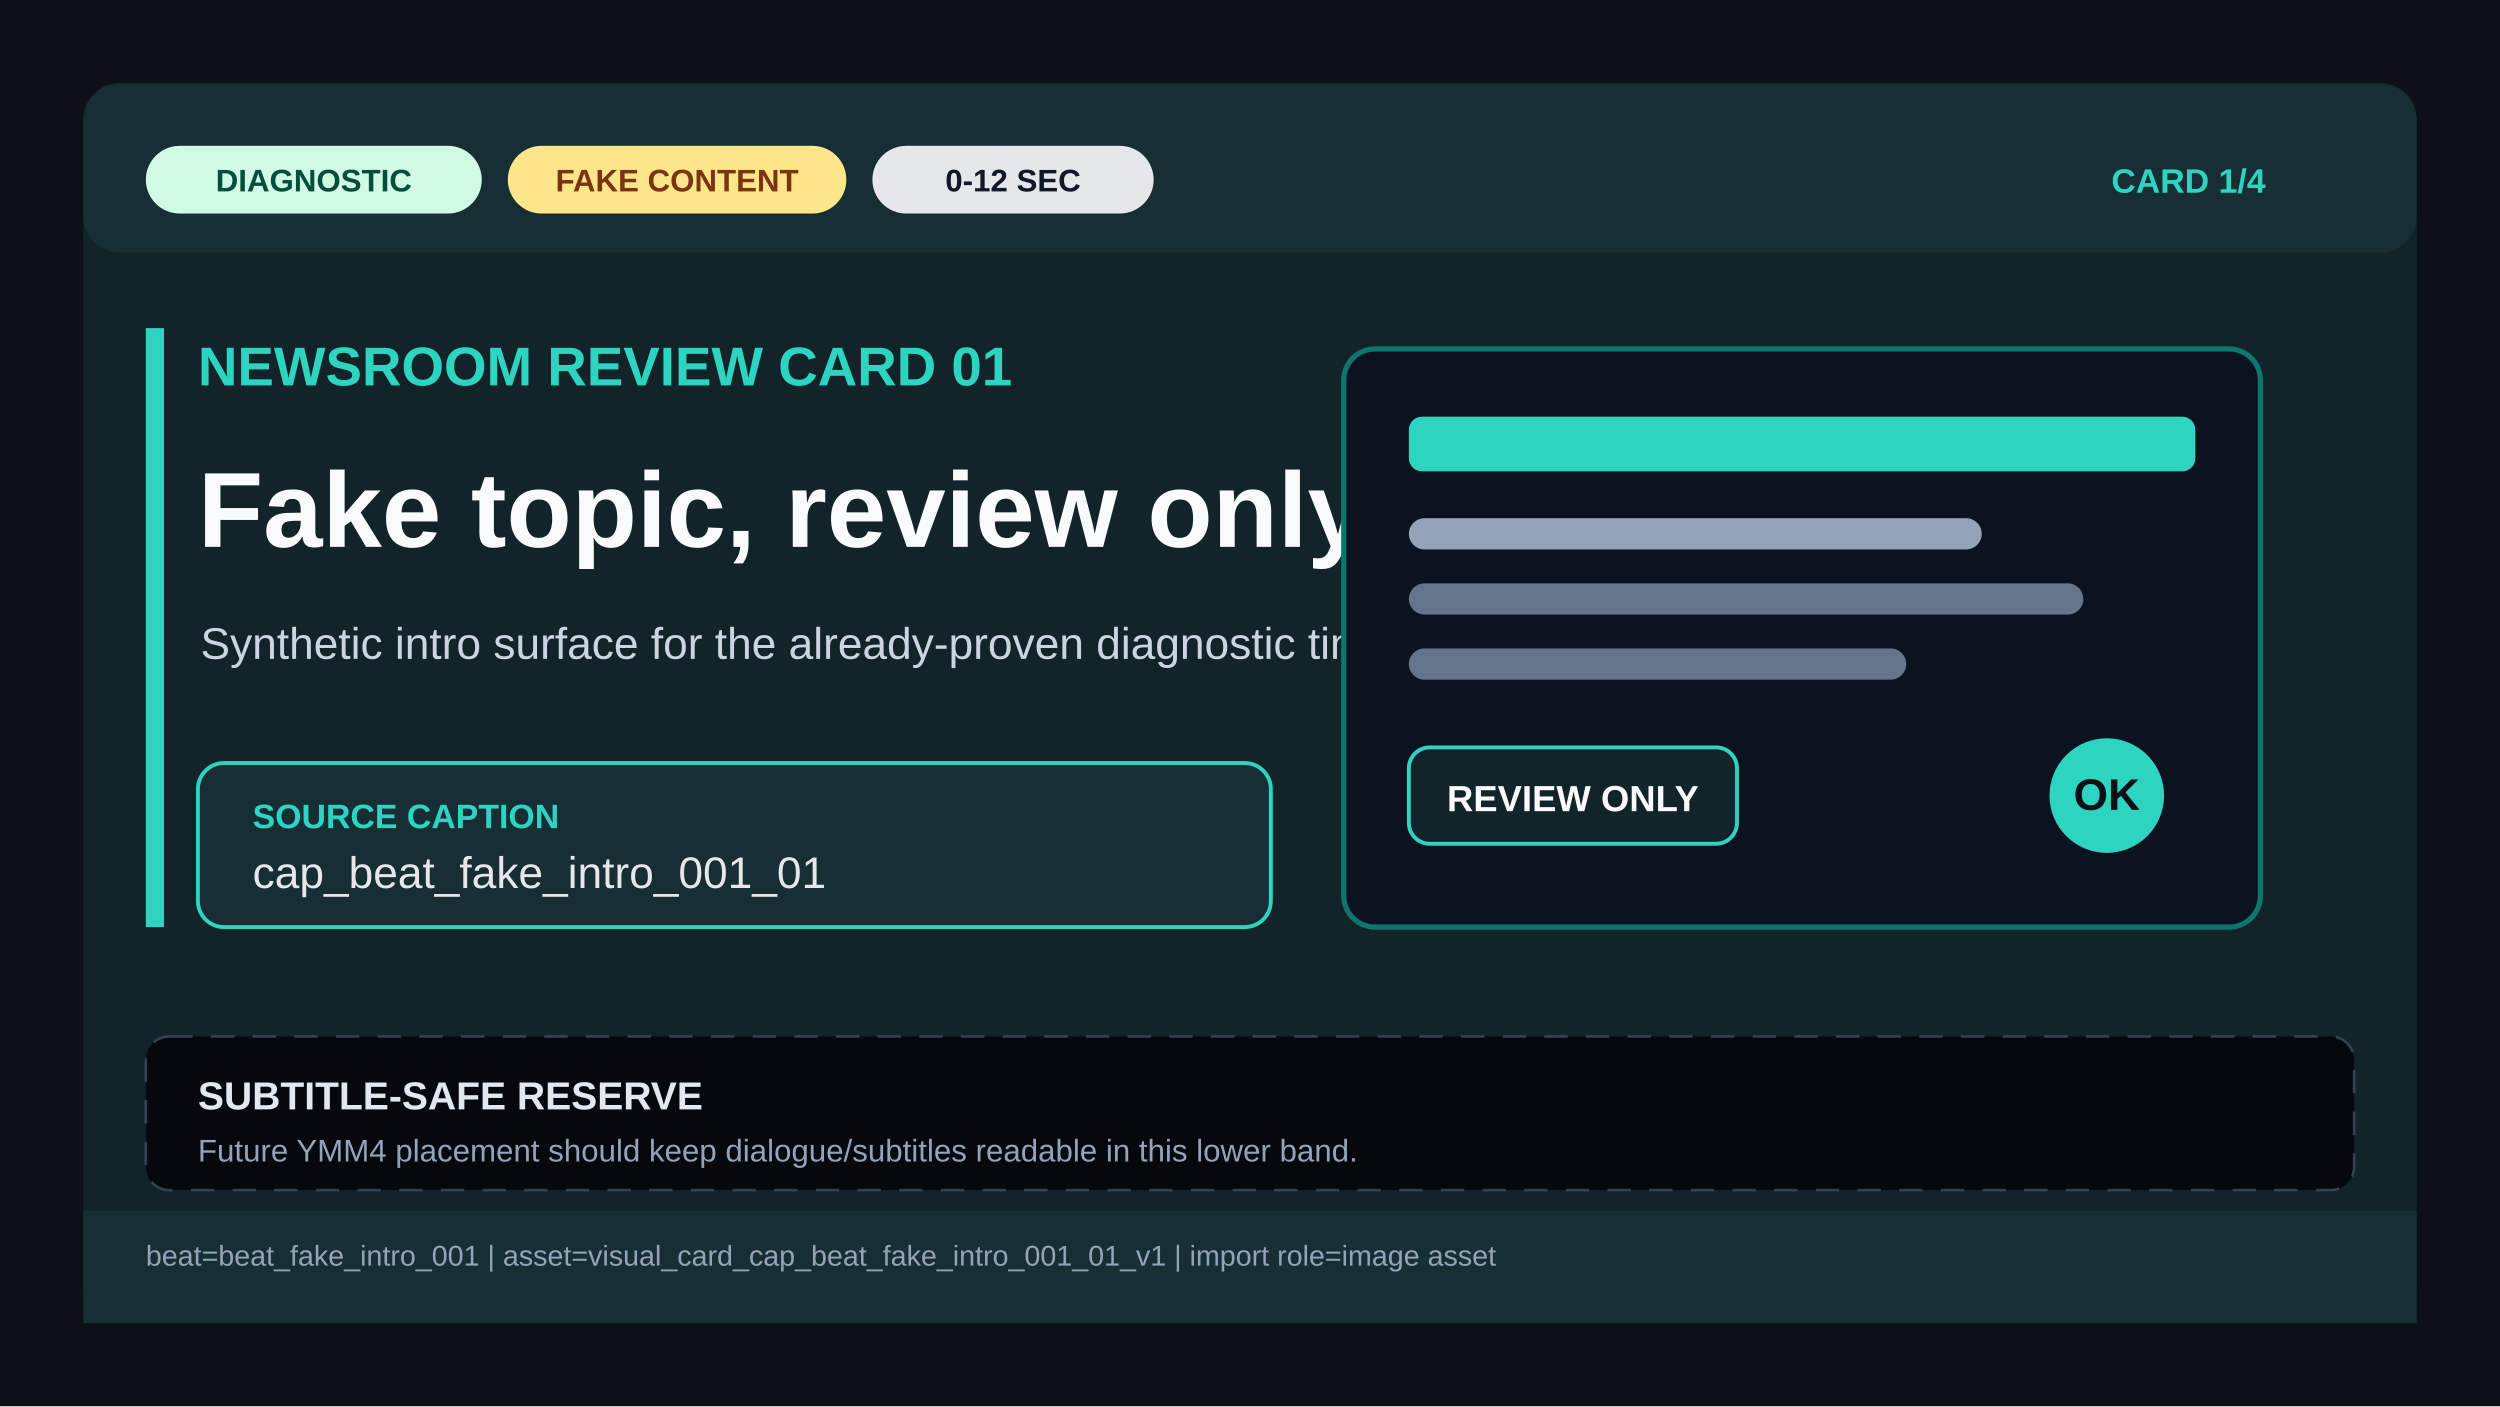
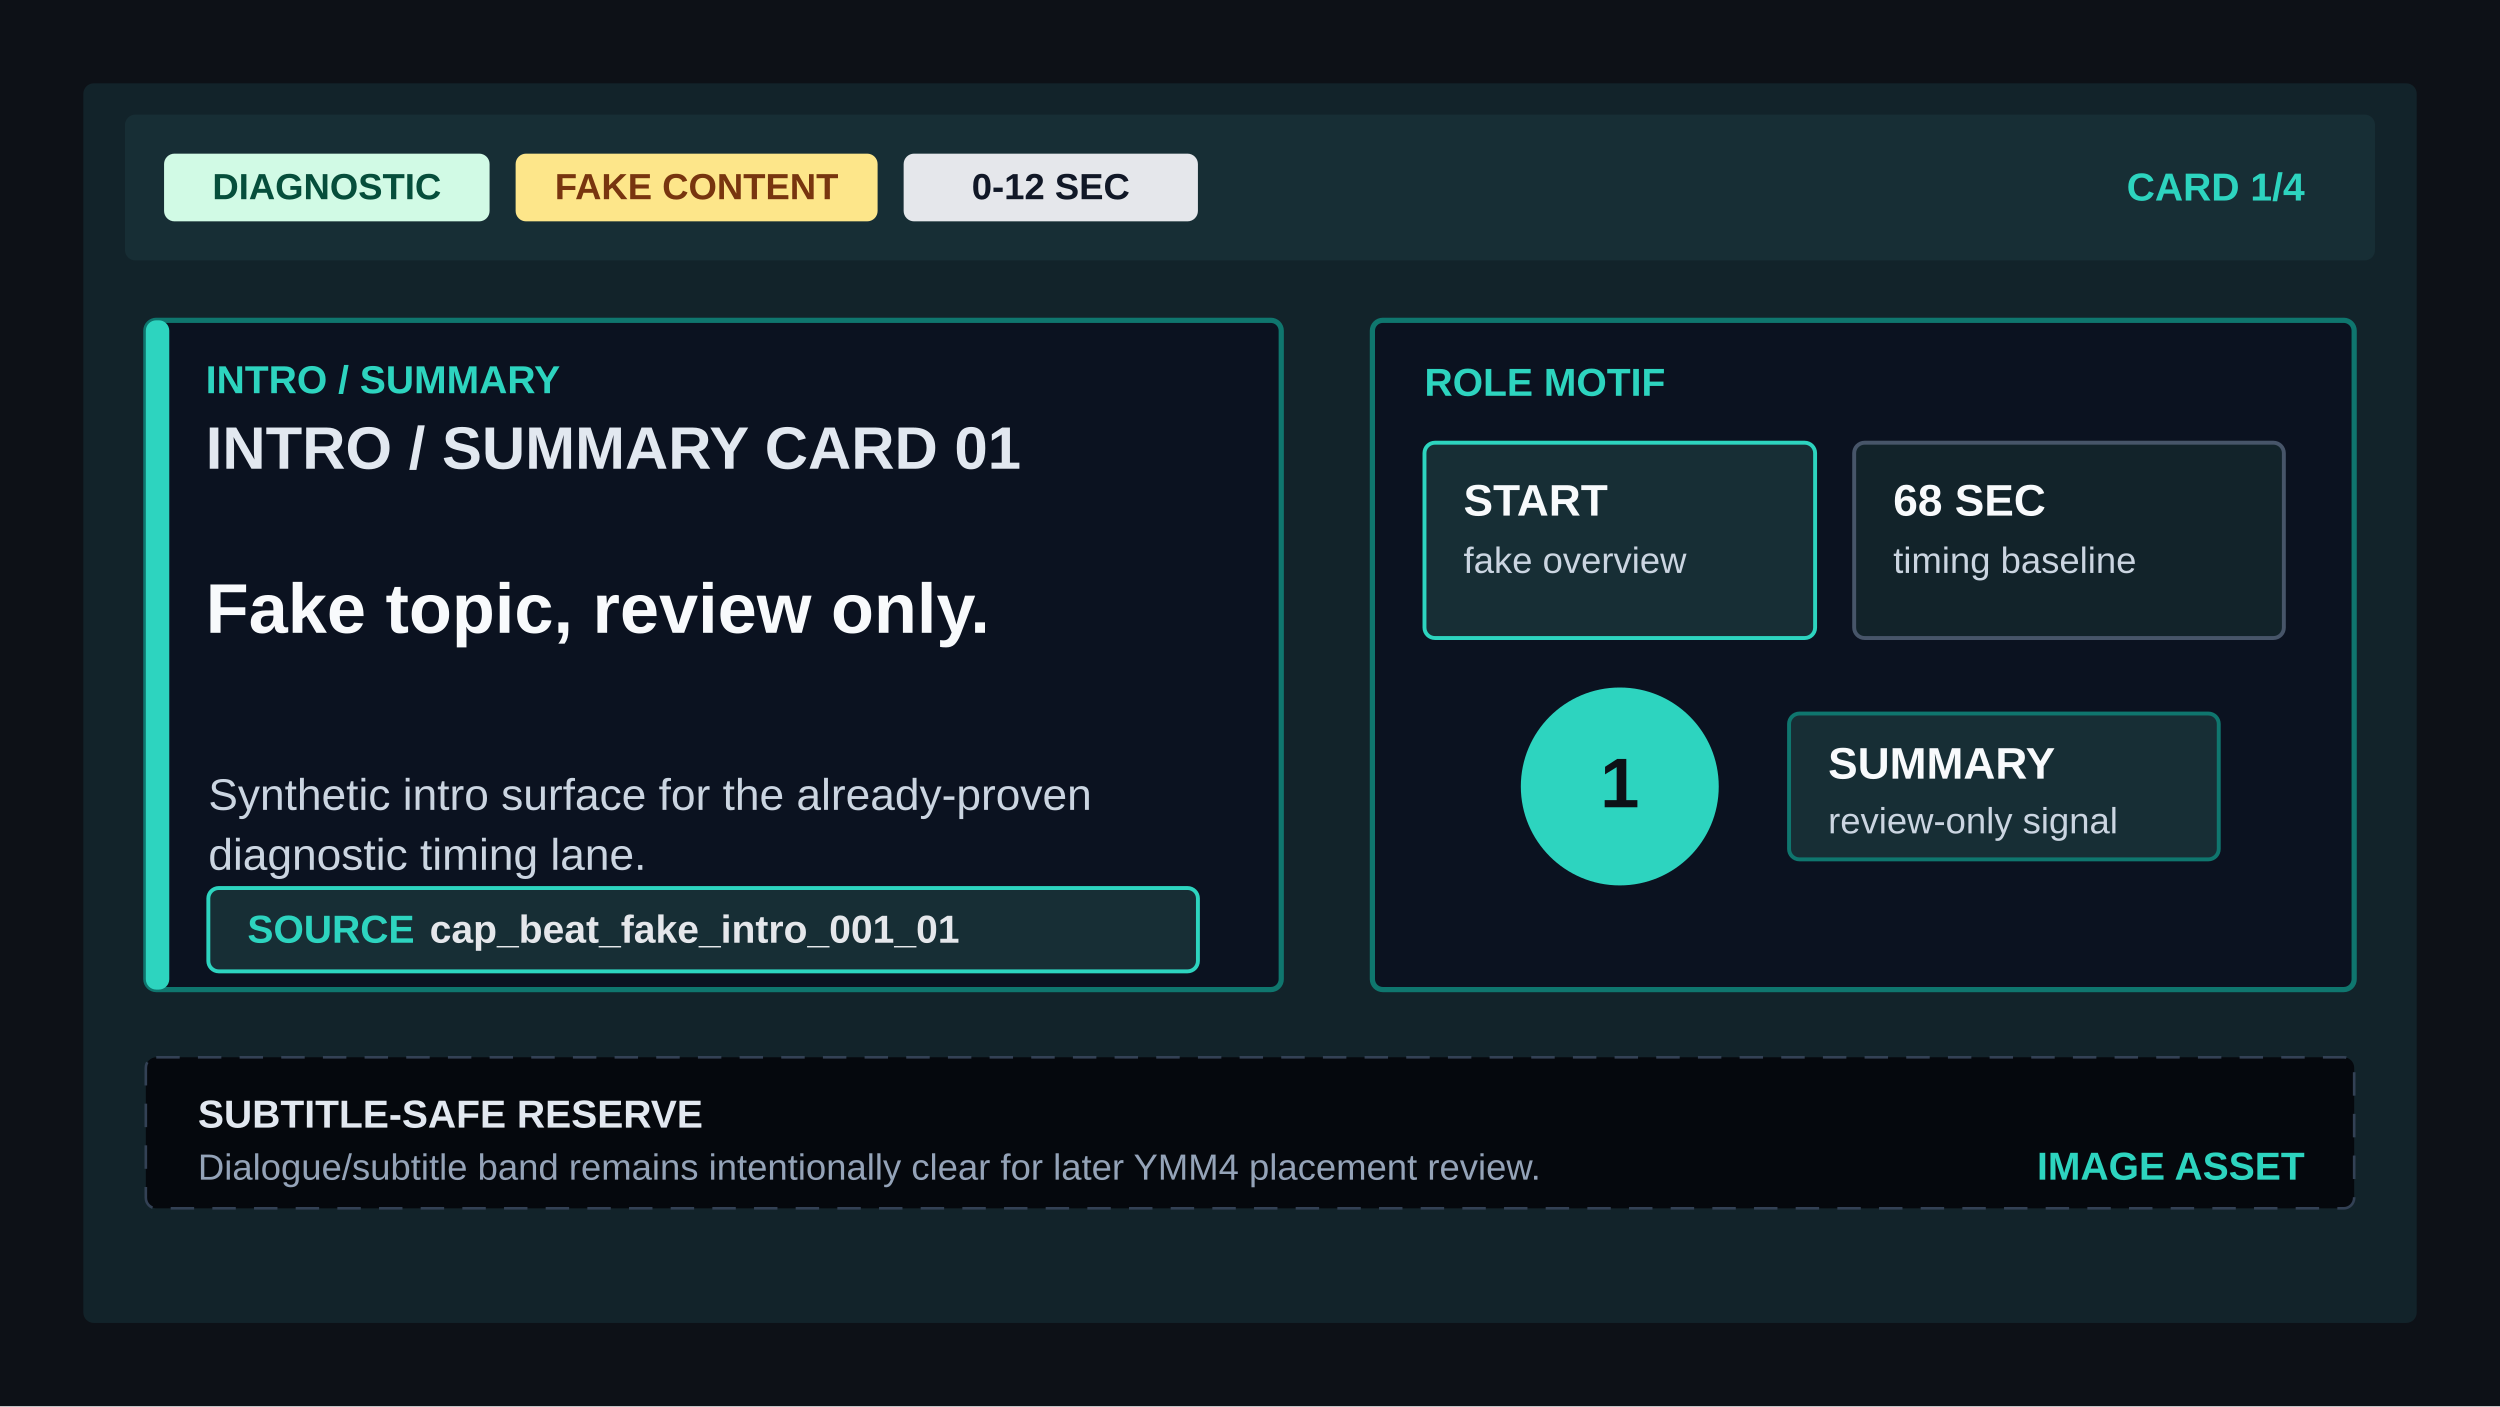
- <svg xmlns="http://www.w3.org/2000/svg" width="1920" height="1080" viewBox="0 0 1920 1080" role="img" aria-label="NEWSROOM REVIEW CARD 01">
+ <svg xmlns="http://www.w3.org/2000/svg" width="1920" height="1080" viewBox="0 0 1920 1080" role="img" aria-label="INTRO / SUMMARY CARD 01" data-refinement="v1" data-role="intro_summary" data-motif="summary_stack">
  <rect x="0" y="0" width="1920" height="1080" fill="#0D1117" />
-   <rect x="64" y="64" width="1792" height="952" rx="28" fill="#12232A" />
-   <rect x="64" y="64" width="1792" height="130" rx="28" fill="#172E35" />
-   <rect x="64" y="930" width="1792" height="86" rx="0" fill="#172E35" />
-   <rect x="112" y="112" width="258" height="52" rx="26" fill="#D1FAE5" />
-   <text x="241" y="147" text-anchor="middle" font-family="Arial, Helvetica, sans-serif" font-size="24" font-weight="700" fill="#064E3B">DIAGNOSTIC</text>
-   <rect x="390" y="112" width="260" height="52" rx="26" fill="#FDE68A" />
-   <text x="520" y="147" text-anchor="middle" font-family="Arial, Helvetica, sans-serif" font-size="24" font-weight="700" fill="#78350F">FAKE CONTENT</text>
-   <rect x="670" y="112" width="216" height="52" rx="26" fill="#E5E7EB" />
-   <text x="778" y="147" text-anchor="middle" font-family="Arial, Helvetica, sans-serif" font-size="24" font-weight="700" fill="#111827">0-12 SEC</text>
-   <text x="1740" y="148" text-anchor="end" font-family="Arial, Helvetica, sans-serif" font-size="26" font-weight="700" fill="#2DD4BF">CARD 1/4</text>
-   <rect x="112" y="252" width="14" height="460" fill="#2DD4BF" />
-   <text x="152" y="296" font-family="Arial, Helvetica, sans-serif" font-size="42" font-weight="700" fill="#2DD4BF">NEWSROOM REVIEW CARD 01</text>
-   <text x="152" y="420" font-family="Arial, Helvetica, sans-serif" font-size="82" font-weight="800" fill="#F8FAFC">Fake topic, review only.</text>
-   <text x="154" y="506" font-family="Arial, Helvetica, sans-serif" font-size="34" fill="#CBD5E1">Synthetic intro surface for the already-proven diagnostic timing lane.</text>
-   <rect x="152" y="586" width="824" height="126" rx="20" fill="#172E35" stroke="#2DD4BF" stroke-width="3" />
-   <text x="194" y="636" font-family="Arial, Helvetica, sans-serif" font-size="26" font-weight="700" fill="#2DD4BF">SOURCE CAPTION</text>
-   <text x="194" y="682" font-family="Arial, Helvetica, sans-serif" font-size="34" fill="#E5E7EB">cap_beat_fake_intro_001_01</text>
-   <rect x="1032" y="268" width="704" height="444" rx="24" fill="#0B1220" stroke="#0F766E" stroke-width="4" />
-   <rect x="1082" y="320" width="604" height="42" rx="10" fill="#2DD4BF" />
-   <rect x="1082" y="398" width="440" height="24" rx="12" fill="#94A3B8" />
-   <rect x="1082" y="448" width="518" height="24" rx="12" fill="#64748B" />
-   <rect x="1082" y="498" width="382" height="24" rx="12" fill="#64748B" />
-   <rect x="1082" y="574" width="252" height="74" rx="16" fill="#12232A" stroke="#2DD4BF" stroke-width="3" />
-   <text x="1208" y="623" text-anchor="middle" font-family="Arial, Helvetica, sans-serif" font-size="28" font-weight="700" fill="#F8FAFC">REVIEW ONLY</text>
-   <circle cx="1618" cy="611" r="44" fill="#2DD4BF" />
-   <text x="1618" y="622" text-anchor="middle" font-family="Arial, Helvetica, sans-serif" font-size="34" font-weight="800" fill="#0D1117">OK</text>
-   <rect x="112" y="796" width="1696" height="118" rx="18" fill="#05080D" stroke="#334155" stroke-width="2" stroke-dasharray="18 14" />
-   <text x="152" y="852" font-family="Arial, Helvetica, sans-serif" font-size="30" font-weight="700" fill="#E2E8F0">SUBTITLE-SAFE RESERVE</text>
-   <text x="152" y="892" font-family="Arial, Helvetica, sans-serif" font-size="24" fill="#94A3B8">Future YMM4 placement should keep dialogue/subtitles readable in this lower band.</text>
-   <text x="112" y="972" font-family="Arial, Helvetica, sans-serif" font-size="22" fill="#94A3B8">beat=beat_fake_intro_001 | asset=visual_card_cap_beat_fake_intro_001_01_v1 | import role=image asset</text>
+   <rect x="64" y="64" width="1792" height="952" rx="8" fill="#12232A" />
+   <rect x="96" y="88" width="1728" height="112" rx="8" fill="#172E35" />
+   <rect x="126" y="118" width="250" height="52" rx="8" fill="#D1FAE5" />
+   <text x="251" y="153" text-anchor="middle" font-family="Arial, Helvetica, sans-serif" font-size="28" font-weight="700" fill="#064E3B">DIAGNOSTIC</text>
+   <rect x="396" y="118" width="278" height="52" rx="8" fill="#FDE68A" />
+   <text x="535" y="153" text-anchor="middle" font-family="Arial, Helvetica, sans-serif" font-size="28" font-weight="700" fill="#78350F">FAKE CONTENT</text>
+   <rect x="694" y="118" width="226" height="52" rx="8" fill="#E5E7EB" />
+   <text x="807" y="153" text-anchor="middle" font-family="Arial, Helvetica, sans-serif" font-size="28" font-weight="700" fill="#111827">0-12 SEC</text>
+   <text x="1770" y="154" text-anchor="end" font-family="Arial, Helvetica, sans-serif" font-size="30" font-weight="700" fill="#2DD4BF">CARD 1/4</text>
+   <rect x="112" y="246" width="872" height="514" rx="8" fill="#0B1220" stroke="#0F766E" stroke-width="4" />
+   <rect x="112" y="246" width="18" height="514" rx="8" fill="#2DD4BF" />
+   <text x="158" y="302" font-family="Arial, Helvetica, sans-serif" font-size="30" font-weight="700" fill="#2DD4BF">INTRO / SUMMARY</text>
+   <text x="158" y="360" font-family="Arial, Helvetica, sans-serif" font-size="46" font-weight="700" fill="#E2E8F0">INTRO / SUMMARY CARD 01</text>
+   <text x="158" y="486" font-family="Arial, Helvetica, sans-serif" font-size="54" font-weight="800" fill="#F8FAFC">Fake topic, review only.</text>
+   <text x="160" y="622" font-family="Arial, Helvetica, sans-serif" font-size="34" font-weight="400" fill="#CBD5E1">Synthetic intro surface for the already-proven</text>
+   <text x="160" y="668" font-family="Arial, Helvetica, sans-serif" font-size="34" font-weight="400" fill="#CBD5E1">diagnostic timing lane.</text>
+   <rect x="160" y="682" width="760" height="64" rx="8" fill="#172E35" stroke="#2DD4BF" stroke-width="3" />
+   <text x="190" y="724" font-family="Arial, Helvetica, sans-serif" font-size="30" font-weight="700" fill="#2DD4BF">SOURCE</text>
+   <text x="330" y="724" font-family="Arial, Helvetica, sans-serif" font-size="30" font-weight="700" fill="#E5E7EB">cap_beat_fake_intro_001_01</text>
+   <rect x="1054" y="246" width="754" height="514" rx="8" fill="#0B1220" stroke="#0F766E" stroke-width="4" />
+   <text x="1094" y="304" font-family="Arial, Helvetica, sans-serif" font-size="30" font-weight="700" fill="#2DD4BF">ROLE MOTIF</text>
+   <rect x="1094" y="340" width="300" height="150" rx="8" fill="#172E35" stroke="#2DD4BF" stroke-width="3" />
+   <text x="1124" y="396" font-family="Arial, Helvetica, sans-serif" font-size="34" font-weight="800" fill="#F8FAFC">START</text>
+   <text x="1124" y="440" font-family="Arial, Helvetica, sans-serif" font-size="28" fill="#CBD5E1">fake overview</text>
+   <rect x="1424" y="340" width="330" height="150" rx="8" fill="#12232A" stroke="#475569" stroke-width="3" />
+   <text x="1454" y="396" font-family="Arial, Helvetica, sans-serif" font-size="34" font-weight="800" fill="#F8FAFC">68 SEC</text>
+   <text x="1454" y="440" font-family="Arial, Helvetica, sans-serif" font-size="28" fill="#CBD5E1">timing baseline</text>
+   <circle cx="1244" cy="604" r="76" fill="#2DD4BF" />
+   <text x="1244" y="620" text-anchor="middle" font-family="Arial, Helvetica, sans-serif" font-size="54" font-weight="800" fill="#0D1117">1</text>
+   <rect x="1374" y="548" width="330" height="112" rx="8" fill="#172E35" stroke="#0F766E" stroke-width="3" />
+   <text x="1404" y="598" font-family="Arial, Helvetica, sans-serif" font-size="34" font-weight="800" fill="#F8FAFC">SUMMARY</text>
+   <text x="1404" y="640" font-family="Arial, Helvetica, sans-serif" font-size="28" fill="#CBD5E1">review-only signal</text>
+   <rect x="112" y="812" width="1696" height="116" rx="8" fill="#05080D" stroke="#334155" stroke-width="2" stroke-dasharray="18 14" />
+   <text x="152" y="866" font-family="Arial, Helvetica, sans-serif" font-size="30" font-weight="700" fill="#E2E8F0">SUBTITLE-SAFE RESERVE</text>
+   <text x="152" y="906" font-family="Arial, Helvetica, sans-serif" font-size="28" fill="#94A3B8">Dialogue/subtitle band remains intentionally clear for later YMM4 placement review.</text>
+   <text x="1770" y="906" text-anchor="end" font-family="Arial, Helvetica, sans-serif" font-size="30" font-weight="700" fill="#2DD4BF">IMAGE ASSET</text>
</svg>
